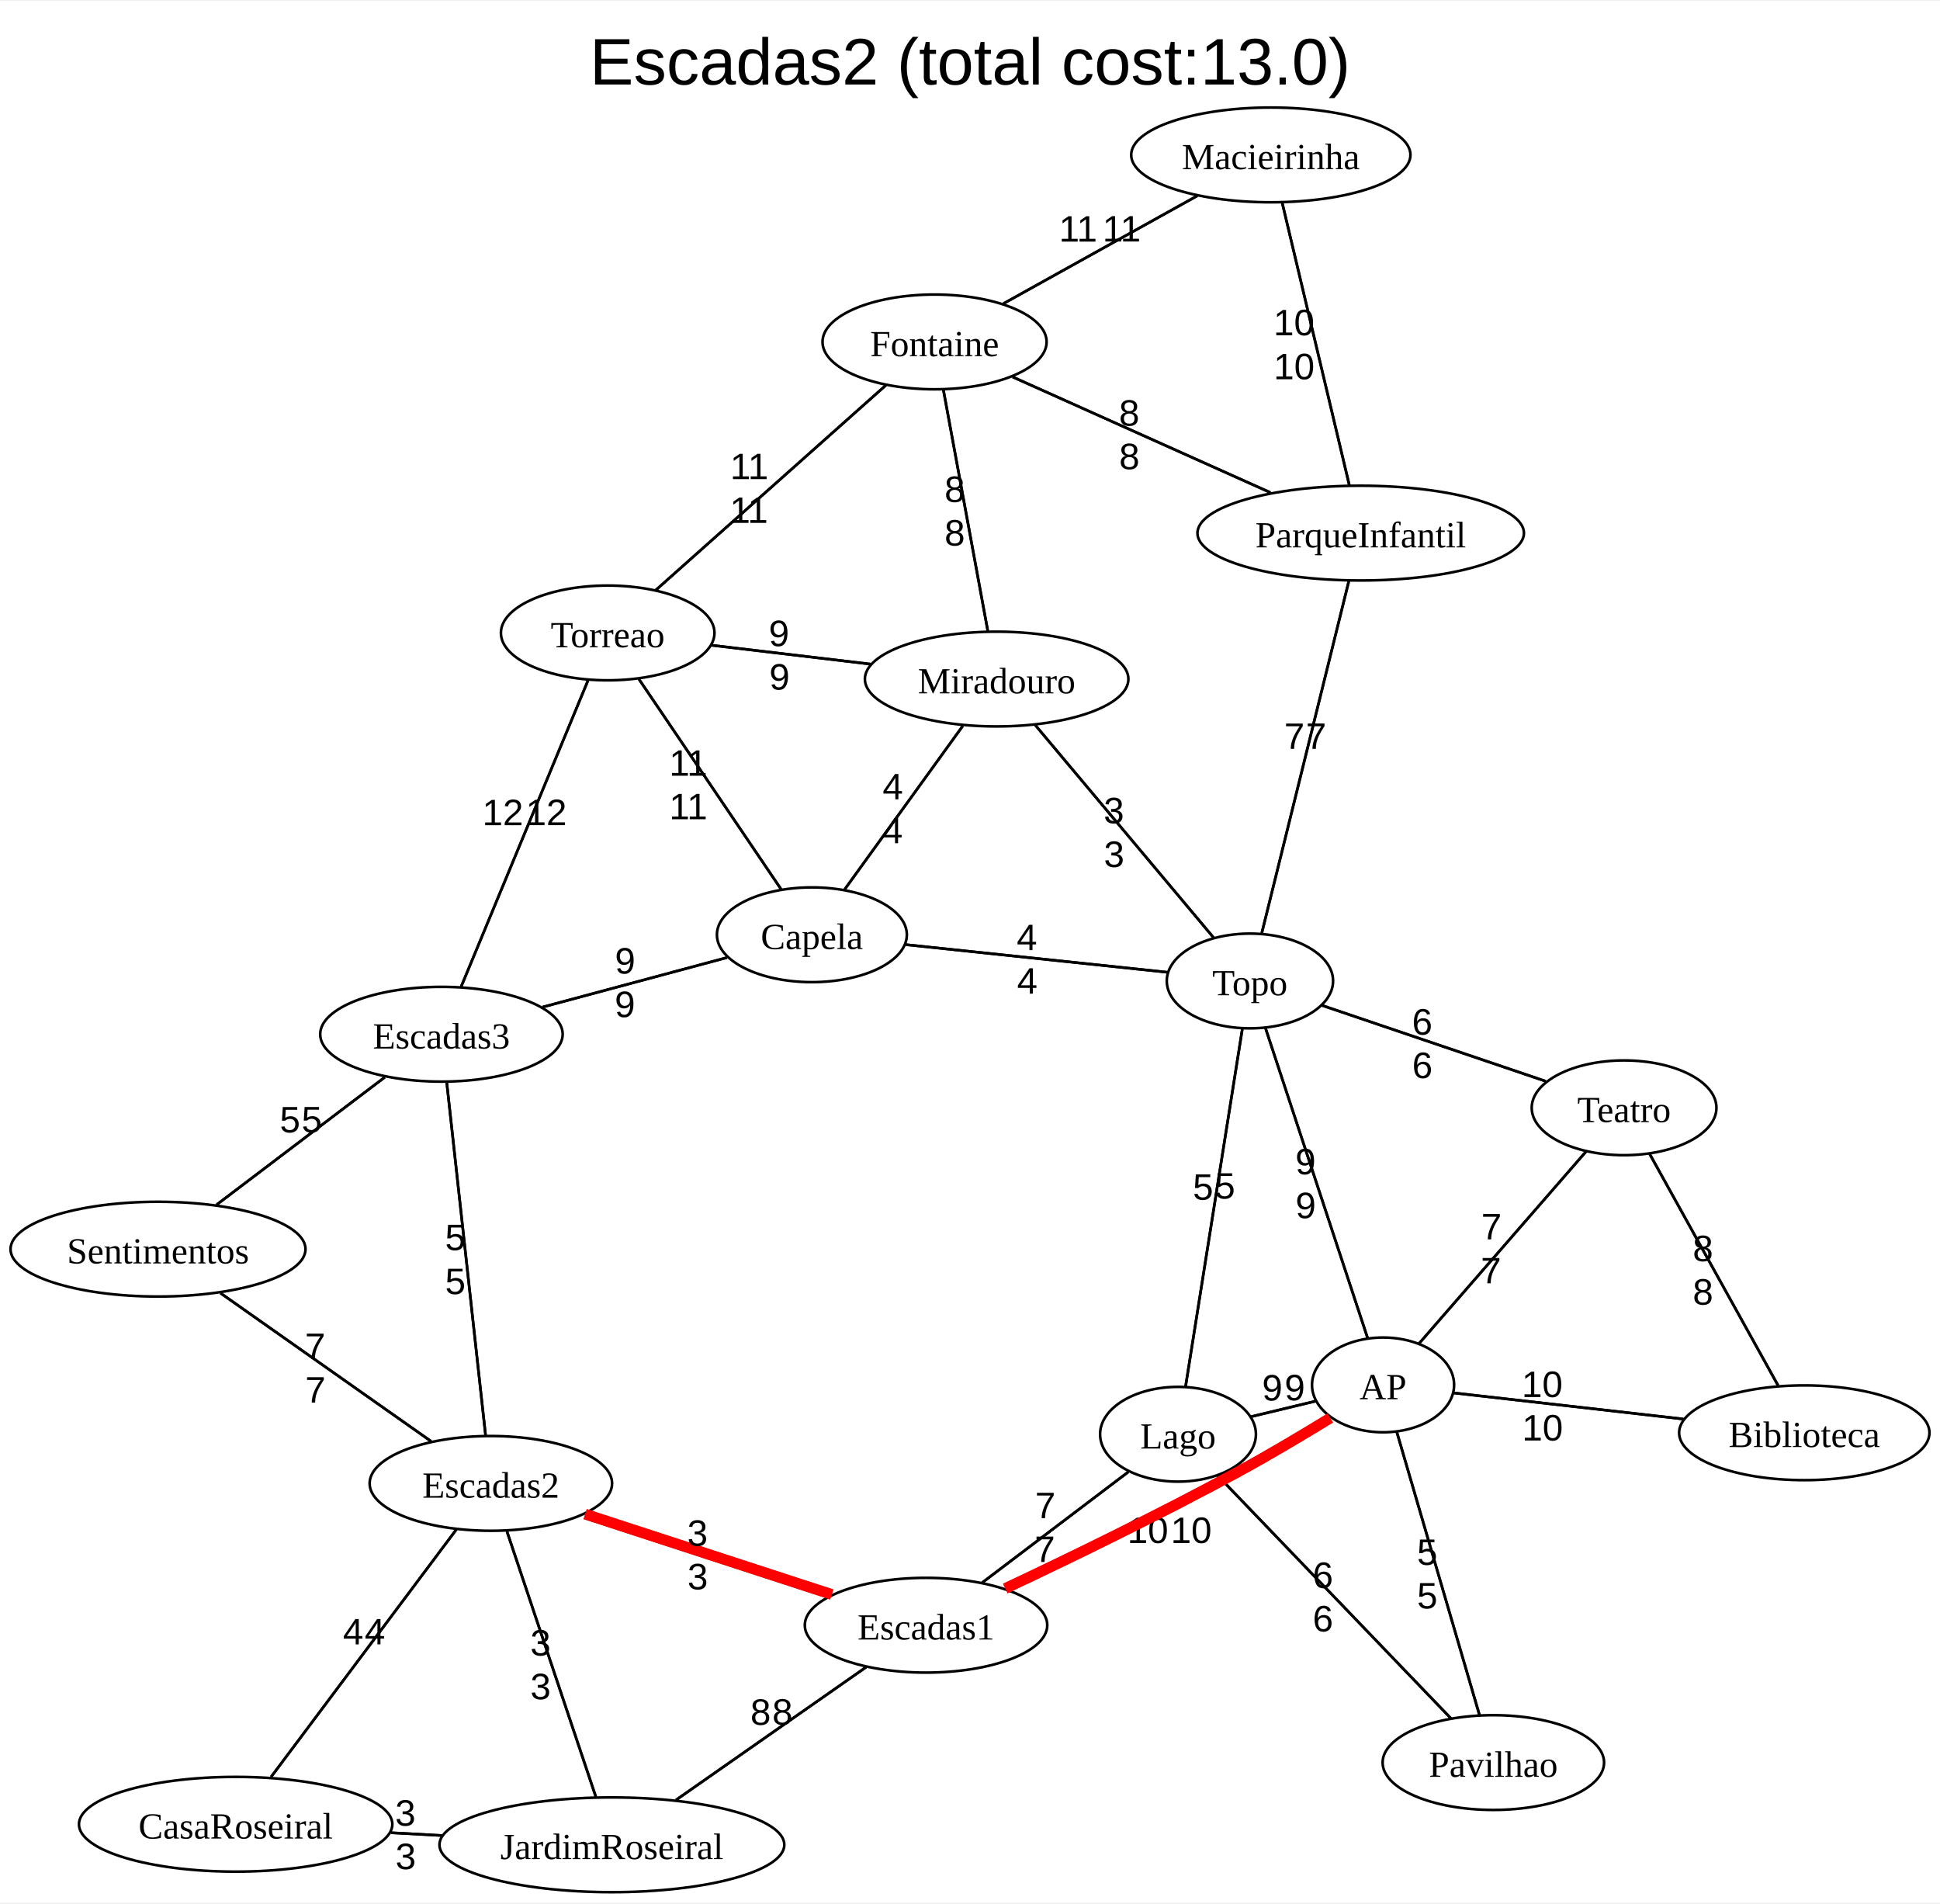
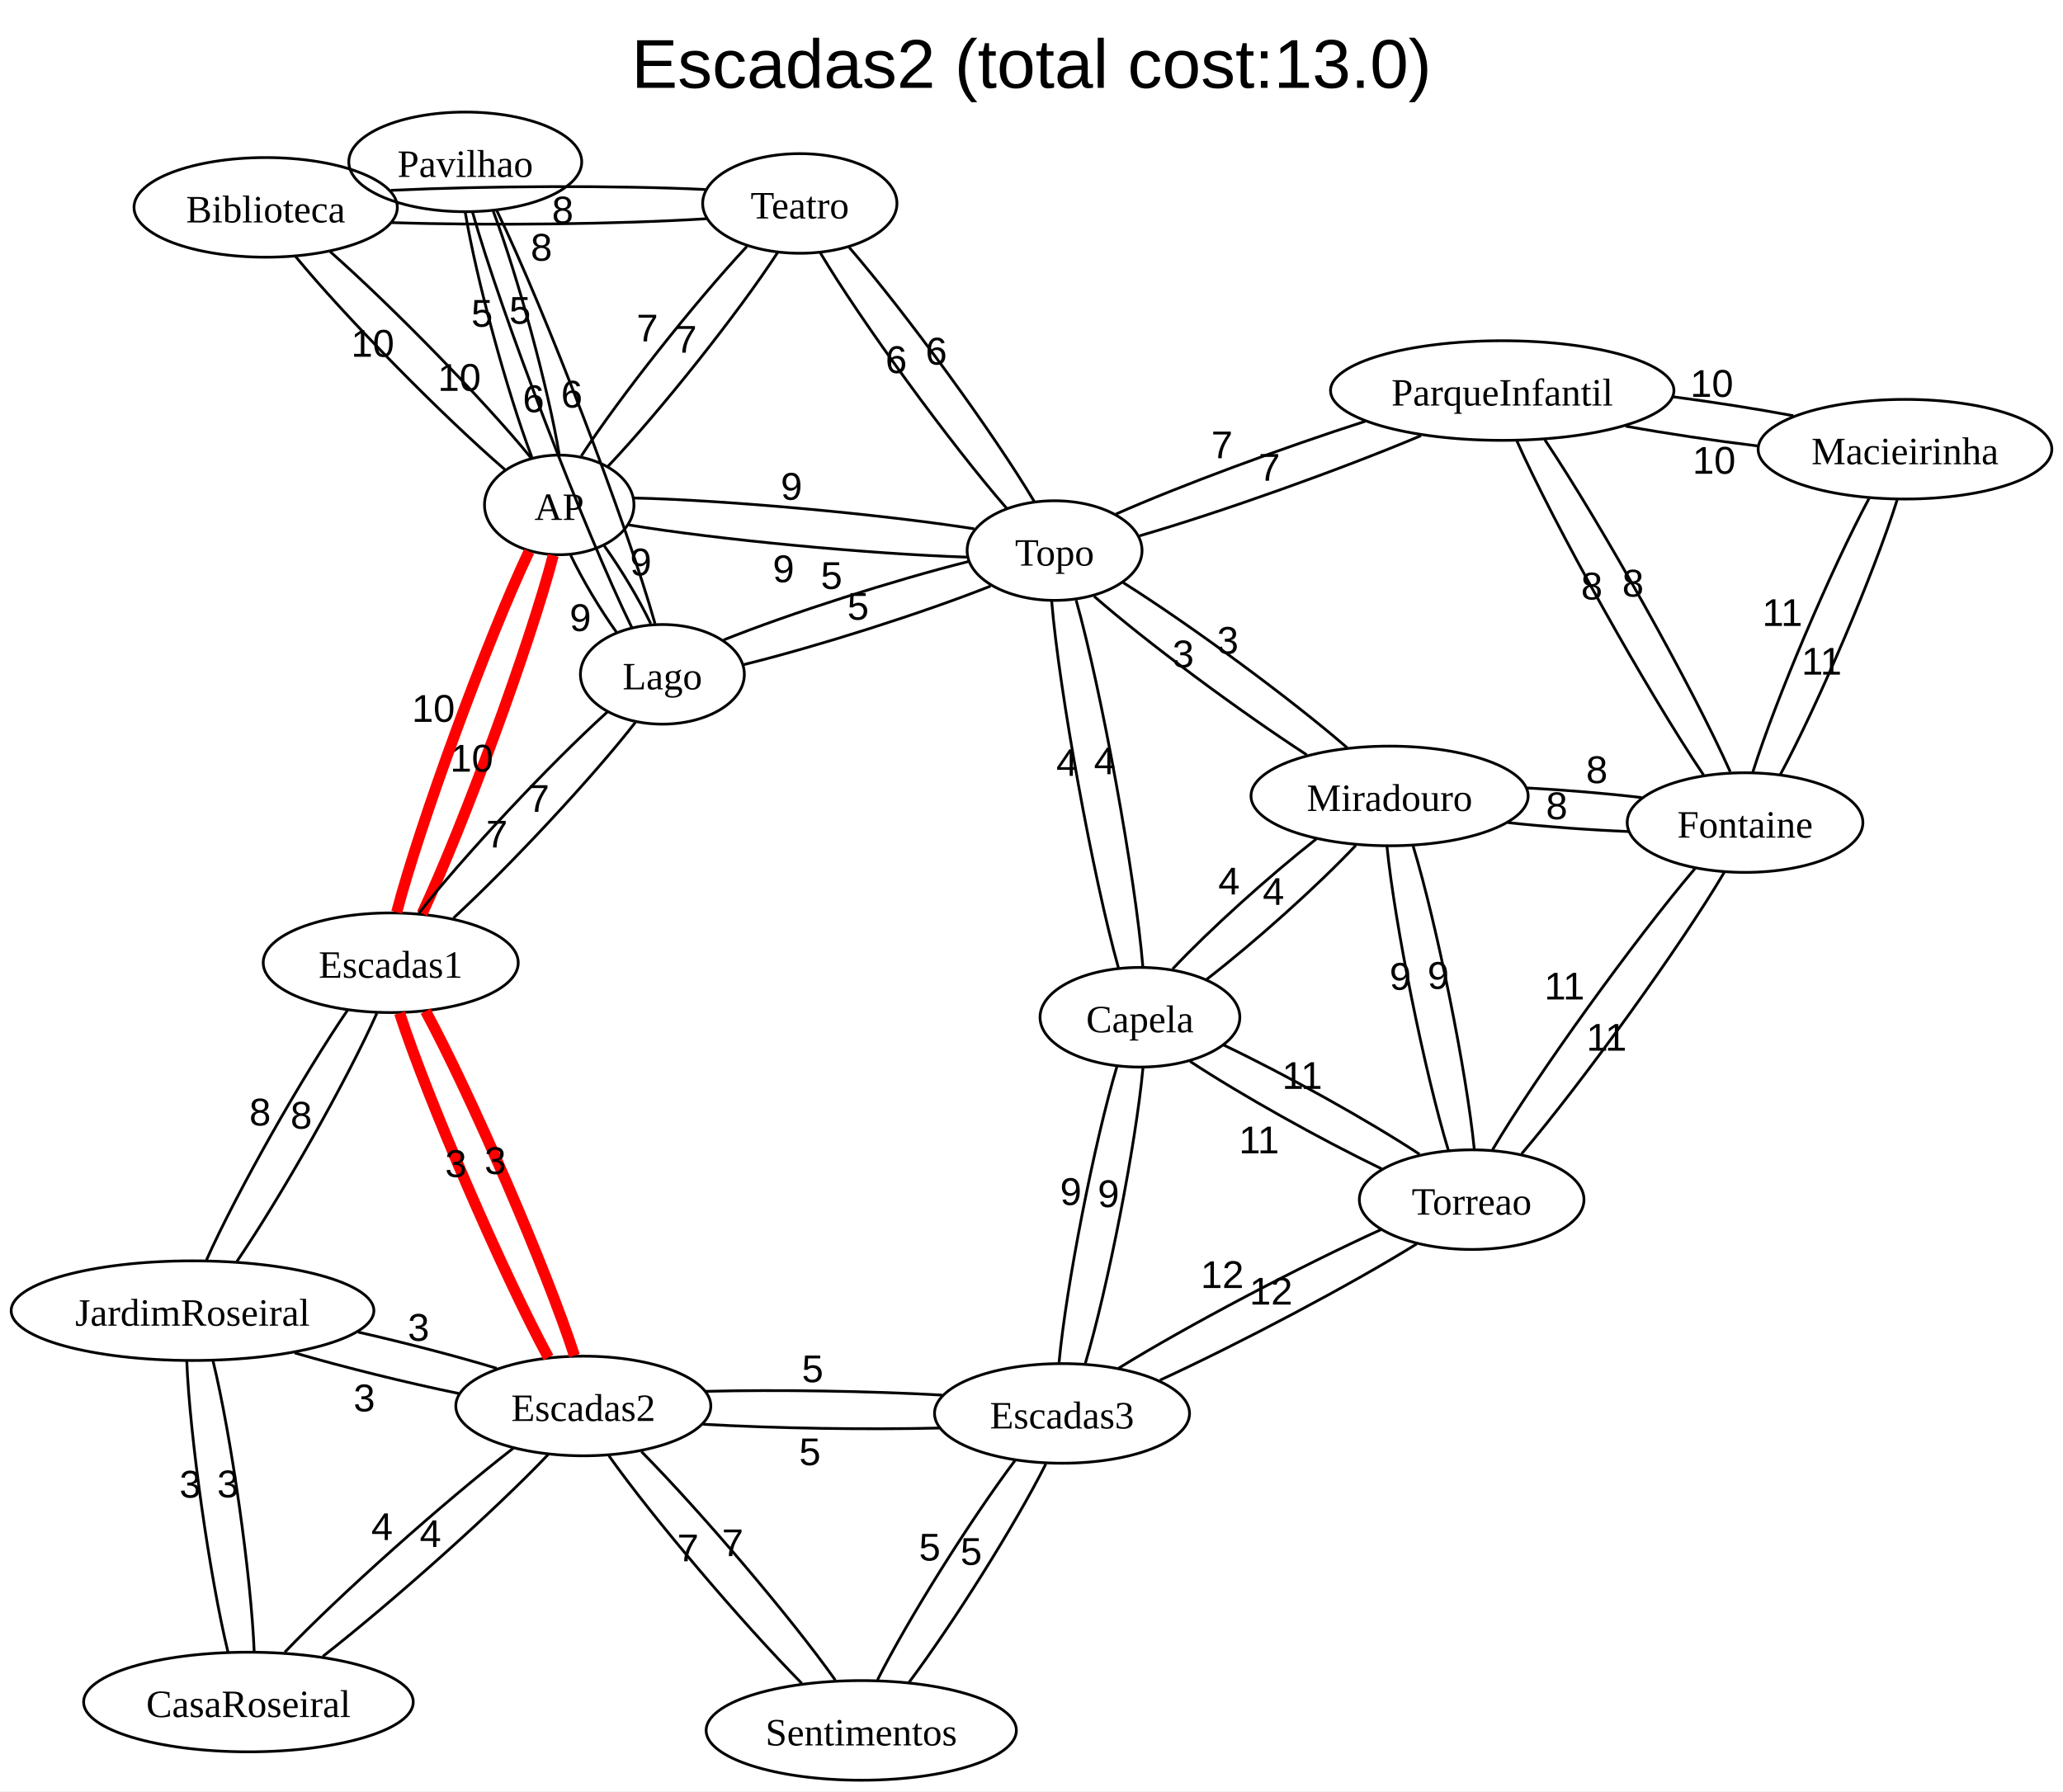
- <svg xmlns="http://www.w3.org/2000/svg" width="737pt" height="723pt" viewBox="0.00 0.00 737.21 722.51">
-   <g id="graph0" class="graph" transform="scale(1 1) rotate(0) translate(4 718.51)">
-     <polygon fill="white" stroke="none" points="-4,4 -4,-718.51 733.21,-718.51 733.21,4 -4,4" />
-     <text text-anchor="middle" x="364.61" y="-686.76" font-family="Arial" font-size="25.00">Escadas2 (total cost:13.0)</text>
+ <svg xmlns="http://www.w3.org/2000/svg" width="745pt" height="647pt" viewBox="0.00 0.00 745.30 647.31">
+   <g id="graph0" class="graph" transform="scale(1 1) rotate(0) translate(4 643.31)">
+     <polygon fill="white" stroke="none" points="-4,4 -4,-643.31 741.3,-643.31 741.3,4 -4,4" />
+     <text text-anchor="middle" x="368.65" y="-611.56" font-family="Arial" font-size="25.00">Escadas2 (total cost:13.0)</text>
    <g id="node1" class="node">
-       <ellipse fill="none" stroke="black" cx="513.07" cy="-516.33" rx="62.04" ry="18" />
-       <text text-anchor="middle" x="513.07" y="-510.91" font-family="Times New Roman,serif" font-size="14.00">ParqueInfantil</text>
+       <ellipse fill="none" stroke="black" cx="198.02" cy="-460.85" rx="27" ry="18" />
+       <text text-anchor="middle" x="198.02" y="-455.42" font-family="Times New Roman,serif" font-size="14.00">AP</text>
    </g>
    <g id="node2" class="node">
-       <ellipse fill="none" stroke="black" cx="478.92" cy="-660.01" rx="53.06" ry="18" />
-       <text text-anchor="middle" x="478.92" y="-654.59" font-family="Times New Roman,serif" font-size="14.00">Macieirinha</text>
+       <ellipse fill="none" stroke="black" cx="164.07" cy="-584.81" rx="42.08" ry="18" />
+       <text text-anchor="middle" x="164.07" y="-579.38" font-family="Times New Roman,serif" font-size="14.00">Pavilhao</text>
    </g>
    <g id="edge1" class="edge">
-       <path fill="none" stroke="black" d="M508.75,-534.53C502.18,-562.17 489.76,-614.41 483.21,-641.96" />
-       <text text-anchor="middle" x="487.72" y="-591.48" font-family="Arial" font-size="14.00">10</text>
+       <path fill="none" stroke="black" d="M188.13,-478.09C179.26,-501.36 168.02,-542.61 164.09,-566.45" />
+       <text text-anchor="middle" x="170.13" y="-525.26" font-family="Arial" font-size="14.00">5</text>
+     </g>
+     <g id="node5" class="node">
+       <ellipse fill="none" stroke="black" cx="235.29" cy="-399.63" rx="29.61" ry="18" />
+       <text text-anchor="middle" x="235.29" y="-394.2" font-family="Times New Roman,serif" font-size="14.00">Lago</text>
+     </g>
+     <g id="edge27" class="edge">
+       <path fill="none" stroke="black" d="M214.31,-446.04C220.4,-437.57 226.77,-426.92 231.08,-417.93" />
+       <text text-anchor="middle" x="227.49" y="-435.38" font-family="Arial" font-size="14.00">9</text>
+     </g>
+     <g id="node6" class="node">
+       <ellipse fill="none" stroke="black" cx="376.99" cy="-444.35" rx="31.6" ry="18" />
+       <text text-anchor="middle" x="376.99" y="-438.92" font-family="Times New Roman,serif" font-size="14.00">Topo</text>
+     </g>
+     <g id="edge19" class="edge">
+       <path fill="none" stroke="black" d="M224.88,-463.35C257.96,-462.63 313.93,-457.54 347.96,-452.21" />
+       <text text-anchor="middle" x="281.94" y="-462.71" font-family="Arial" font-size="14.00">9</text>
+     </g>
+     <g id="node8" class="node">
+       <ellipse fill="none" stroke="black" cx="137.14" cy="-295.41" rx="46.07" ry="18" />
+       <text text-anchor="middle" x="137.14" y="-289.99" font-family="Times New Roman,serif" font-size="14.00">Escadas1</text>
+     </g>
+     <g id="edge44" class="edge">
+       <path fill="none" stroke="red" stroke-width="4" d="M195.86,-442.6C187.51,-410.6 163.41,-344.88 148.51,-313.2" />
+       <text text-anchor="middle" x="166.39" y="-364.48" font-family="Arial" font-size="14.00">10</text>
+     </g>
+     <g id="node17" class="node">
+       <ellipse fill="none" stroke="black" cx="91.96" cy="-568.37" rx="47.57" ry="18" />
+       <text text-anchor="middle" x="91.96" y="-562.94" font-family="Times New Roman,serif" font-size="14.00">Biblioteca</text>
+     </g>
+     <g id="edge26" class="edge">
+       <path fill="none" stroke="black" d="M178.34,-473.66C156.01,-492.89 120.63,-528.86 102.78,-550.6" />
+       <text text-anchor="middle" x="130.63" y="-514.39" font-family="Arial" font-size="14.00">10</text>
+     </g>
+     <g id="node18" class="node">
+       <ellipse fill="none" stroke="black" cx="284.94" cy="-569.79" rx="35.1" ry="18" />
+       <text text-anchor="middle" x="284.94" y="-564.37" font-family="Times New Roman,serif" font-size="14.00">Teatro</text>
+     </g>
+     <g id="edge30" class="edge">
+       <path fill="none" stroke="black" d="M206,-478.53C219.65,-499.57 247.05,-534.16 265.8,-554.23" />
+       <text text-anchor="middle" x="229.86" y="-519.94" font-family="Arial" font-size="14.00">7</text>
+     </g>
+     <g id="edge40" class="edge">
+       <path fill="none" stroke="black" d="M174.16,-567.04C183.02,-543.62 194.15,-502.68 198.02,-479.04" />
+       <text text-anchor="middle" x="183.84" y="-526.32" font-family="Arial" font-size="14.00">5</text>
+     </g>
+     <g id="edge51" class="edge">
+       <path fill="none" stroke="black" d="M175.45,-567.23C192.52,-532.11 222.6,-453.68 232.62,-417.95" />
+       <text text-anchor="middle" x="202.55" y="-496.02" font-family="Arial" font-size="14.00">6</text>
+     </g>
+     <g id="node3" class="node">
+       <ellipse fill="none" stroke="black" cx="684.24" cy="-480.98" rx="53.06" ry="18" />
+       <text text-anchor="middle" x="684.24" y="-475.56" font-family="Times New Roman,serif" font-size="14.00">Macieirinha</text>
    </g>
    <g id="node4" class="node">
-       <ellipse fill="none" stroke="black" cx="351.14" cy="-588.96" rx="42.58" ry="18" />
-       <text text-anchor="middle" x="351.14" y="-583.54" font-family="Times New Roman,serif" font-size="14.00">Fontaine</text>
-     </g>
-     <g id="edge19" class="edge">
-       <path fill="none" stroke="black" d="M478.73,-531.74C449.67,-544.77 408.46,-563.25 380.81,-575.65" />
-       <text text-anchor="middle" x="425.11" y="-557.13" font-family="Arial" font-size="14.00">8</text>
+       <ellipse fill="none" stroke="black" cx="626.45" cy="-346.06" rx="42.58" ry="18" />
+       <text text-anchor="middle" x="626.45" y="-340.63" font-family="Times New Roman,serif" font-size="14.00">Fontaine</text>
+     </g>
+     <g id="edge2" class="edge">
+       <path fill="none" stroke="black" d="M681.39,-462.62C673.19,-436.49 652.96,-389.01 639.22,-363.43" />
+       <text text-anchor="middle" x="654.13" y="-399.52" font-family="Arial" font-size="14.00">11</text>
+     </g>
+     <g id="node12" class="node">
+       <ellipse fill="none" stroke="black" cx="538.72" cy="-502.18" rx="62.04" ry="18" />
+       <text text-anchor="middle" x="538.72" y="-496.76" font-family="Times New Roman,serif" font-size="14.00">ParqueInfantil</text>
+     </g>
+     <g id="edge64" class="edge">
+       <path fill="none" stroke="black" d="M631.18,-482.14C615.46,-484.04 598.42,-486.59 583.3,-489.31" />
+       <text text-anchor="middle" x="615.27" y="-472.12" font-family="Arial" font-size="14.00">10</text>
+     </g>
+     <g id="edge61" class="edge">
+       <path fill="none" stroke="black" d="M629.3,-364.42C637.45,-390.41 657.5,-437.51 671.24,-463.18" />
+       <text text-anchor="middle" x="639.93" y="-417.12" font-family="Arial" font-size="14.00">11</text>
    </g>
    <g id="node11" class="node">
-       <ellipse fill="none" stroke="black" cx="470.98" cy="-346.18" rx="31.6" ry="18" />
-       <text text-anchor="middle" x="470.98" y="-340.75" font-family="Times New Roman,serif" font-size="14.00">Topo</text>
+       <ellipse fill="none" stroke="black" cx="527.68" cy="-209.8" rx="40.58" ry="18" />
+       <text text-anchor="middle" x="527.68" y="-204.38" font-family="Times New Roman,serif" font-size="14.00">Torreao</text>
+     </g>
+     <g id="edge37" class="edge">
+       <path fill="none" stroke="black" d="M618.93,-328.07C603.21,-301.46 567.68,-252.2 545.76,-226.4" />
+       <text text-anchor="middle" x="576.42" y="-263.63" font-family="Arial" font-size="14.00">11</text>
+     </g>
+     <g id="edge13" class="edge">
+       <path fill="none" stroke="black" d="M611.47,-363.24C591.38,-393.03 557.37,-453.8 543.93,-484.16" />
+       <text text-anchor="middle" x="571.08" y="-426.69" font-family="Arial" font-size="14.00">8</text>
+     </g>
+     <g id="node14" class="node">
+       <ellipse fill="none" stroke="black" cx="498.02" cy="-355.68" rx="50.07" ry="18" />
+       <text text-anchor="middle" x="498.02" y="-350.26" font-family="Times New Roman,serif" font-size="14.00">Miradouro</text>
+     </g>
+     <g id="edge58" class="edge">
+       <path fill="none" stroke="black" d="M584.28,-342.83C570.33,-343.39 554.79,-344.53 540.8,-346.04" />
+       <text text-anchor="middle" x="558.43" y="-347.28" font-family="Arial" font-size="14.00">8</text>
+     </g>
+     <g id="edge18" class="edge">
+       <path fill="none" stroke="black" d="M218.77,-414.75C212.71,-423.22 206.4,-433.8 202.14,-442.71" />
+       <text text-anchor="middle" x="205.66" y="-415.27" font-family="Arial" font-size="14.00">9</text>
+     </g>
+     <g id="edge52" class="edge">
+       <path fill="none" stroke="black" d="M224.24,-416.54C207.21,-451.36 176.76,-530.7 166.71,-566.6" />
+       <text text-anchor="middle" x="188.73" y="-494.36" font-family="Arial" font-size="14.00">6</text>
+     </g>
+     <g id="edge3" class="edge">
+       <path fill="none" stroke="black" d="M257.44,-412.06C281.21,-421.59 319.1,-433.69 345.85,-440.39" />
+       <text text-anchor="middle" x="296.4" y="-430.49" font-family="Arial" font-size="14.00">5</text>
+     </g>
+     <g id="edge17" class="edge">
+       <path fill="none" stroke="black" d="M225.54,-382.29C210.21,-362.55 180.61,-330.8 159.82,-311.56" />
+       <text text-anchor="middle" x="190.6" y="-349.94" font-family="Arial" font-size="14.00">7</text>
+     </g>
+     <g id="edge59" class="edge">
+       <path fill="none" stroke="black" d="M345.33,-441.98C310.49,-443.09 255.18,-448.31 223.17,-453.61" />
+       <text text-anchor="middle" x="279.06" y="-432.92" font-family="Arial" font-size="14.00">9</text>
+     </g>
+     <g id="edge20" class="edge">
+       <path fill="none" stroke="black" d="M353.89,-431.53C329.56,-421.86 291.22,-409.68 264.74,-403.16" />
+       <text text-anchor="middle" x="306" y="-419.37" font-family="Arial" font-size="14.00">5</text>
+     </g>
+     <g id="node7" class="node">
+       <ellipse fill="none" stroke="black" cx="407.83" cy="-275.71" rx="36.09" ry="18" />
+       <text text-anchor="middle" x="407.83" y="-270.28" font-family="Times New Roman,serif" font-size="14.00">Capela</text>
+     </g>
+     <g id="edge60" class="edge">
+       <path fill="none" stroke="black" d="M384.77,-426.45C393.85,-394.17 406.18,-326.55 408.88,-293.99" />
+       <text text-anchor="middle" x="395.09" y="-363.53" font-family="Arial" font-size="14.00">4</text>
+     </g>
+     <g id="edge63" class="edge">
+       <path fill="none" stroke="black" d="M399.18,-457.55C422.28,-467.78 459.19,-481.41 489.25,-491.08" />
+       <text text-anchor="middle" x="437.48" y="-477.72" font-family="Arial" font-size="14.00">7</text>
+     </g>
+     <g id="edge46" class="edge">
+       <path fill="none" stroke="black" d="M401.77,-432.78C426.08,-417.47 462.26,-390.83 482.69,-373.11" />
+       <text text-anchor="middle" x="439.56" y="-407.05" font-family="Arial" font-size="14.00">3</text>
+     </g>
+     <g id="edge33" class="edge">
+       <path fill="none" stroke="black" d="M359.63,-459.67C339.33,-483.04 307.07,-527.2 292.34,-551.97" />
+       <text text-anchor="middle" x="319.77" y="-508.5" font-family="Arial" font-size="14.00">6</text>
+     </g>
+     <g id="edge4" class="edge">
+       <path fill="none" stroke="black" d="M400.05,-293.6C390.97,-325.88 378.64,-393.5 375.94,-426.06" />
+       <text text-anchor="middle" x="381.48" y="-362.93" font-family="Arial" font-size="14.00">4</text>
+     </g>
+     <g id="node10" class="node">
+       <ellipse fill="none" stroke="black" cx="379.68" cy="-132.55" rx="46.07" ry="18" />
+       <text text-anchor="middle" x="379.68" y="-127.12" font-family="Times New Roman,serif" font-size="14.00">Escadas3</text>
+     </g>
+     <g id="edge47" class="edge">
+       <path fill="none" stroke="black" d="M408.91,-257.26C406.34,-229.7 396.24,-178.09 388.11,-150.7" />
+       <text text-anchor="middle" x="396.47" y="-207.11" font-family="Arial" font-size="14.00">9</text>
+     </g>
+     <g id="edge23" class="edge">
+       <path fill="none" stroke="black" d="M438.11,-265.65C460.37,-255.05 489.87,-238.65 508.84,-226.22" />
+       <text text-anchor="middle" x="466.46" y="-249.82" font-family="Arial" font-size="14.00">11</text>
+     </g>
+     <g id="edge36" class="edge">
+       <path fill="none" stroke="black" d="M419.67,-293.18C432.87,-307.25 454.4,-326.65 471.6,-340.18" />
+       <text text-anchor="middle" x="440.01" y="-320.08" font-family="Arial" font-size="14.00">4</text>
+     </g>
+     <g id="edge39" class="edge">
+       <path fill="none" stroke="red" stroke-width="4" d="M139.3,-313.66C147.74,-346 172.26,-412.78 187.12,-444.05" />
+       <text text-anchor="middle" x="152.55" y="-382.46" font-family="Arial" font-size="14.00">10</text>
+     </g>
+     <g id="edge10" class="edge">
+       <path fill="none" stroke="black" d="M147.26,-313.22C163.4,-333.91 194.71,-367.31 215.39,-386.03" />
+       <text text-anchor="middle" x="175.5" y="-337.06" font-family="Arial" font-size="14.00">7</text>
+     </g>
+     <g id="node9" class="node">
+       <ellipse fill="none" stroke="black" cx="206.72" cy="-135.24" rx="46.07" ry="18" />
+       <text text-anchor="middle" x="206.72" y="-129.82" font-family="Times New Roman,serif" font-size="14.00">Escadas2</text>
+     </g>
+     <g id="edge5" class="edge">
+       <path fill="none" stroke="red" stroke-width="4" d="M149.74,-277.92C166.28,-247.32 193.46,-184.52 203.51,-153.44" />
+       <text text-anchor="middle" x="174.93" y="-219.06" font-family="Arial" font-size="14.00">3</text>
+     </g>
+     <g id="node16" class="node">
+       <ellipse fill="none" stroke="black" cx="65.53" cy="-169.68" rx="65.53" ry="18" />
+       <text text-anchor="middle" x="65.53" y="-164.25" font-family="Times New Roman,serif" font-size="14.00">JardimRoseiral</text>
+     </g>
+     <g id="edge42" class="edge">
+       <path fill="none" stroke="black" d="M132.13,-277.17C121.45,-253.15 97.8,-211.32 81.59,-187.51" />
+       <text text-anchor="middle" x="104.81" y="-235.46" font-family="Arial" font-size="14.00">8</text>
+     </g>
+     <g id="edge53" class="edge">
+       <path fill="none" stroke="red" stroke-width="4" d="M194.12,-152.74C177.58,-183.33 150.4,-246.13 140.35,-277.21" />
+       <text text-anchor="middle" x="160.68" y="-217.99" font-family="Arial" font-size="14.00">3</text>
+     </g>
+     <g id="edge15" class="edge">
+       <path fill="none" stroke="black" d="M250.91,-140.53C277.15,-141.17 310.28,-140.64 336.36,-139.17" />
+       <text text-anchor="middle" x="289.57" y="-143.84" font-family="Arial" font-size="14.00">5</text>
+     </g>
+     <g id="node13" class="node">
+       <ellipse fill="none" stroke="black" cx="85.73" cy="-28.26" rx="59.55" ry="18" />
+       <text text-anchor="middle" x="85.73" y="-22.83" font-family="Times New Roman,serif" font-size="14.00">CasaRoseiral</text>
+     </g>
+     <g id="edge9" class="edge">
+       <path fill="none" stroke="black" d="M194.04,-117.71C174.76,-97.43 137.99,-64.6 112.63,-44.76" />
+       <text text-anchor="middle" x="151.49" y="-84.27" font-family="Arial" font-size="14.00">4</text>
+     </g>
+     <g id="node15" class="node">
+       <ellipse fill="none" stroke="black" cx="307.14" cy="-18" rx="56.05" ry="18" />
+       <text text-anchor="middle" x="307.14" y="-12.57" font-family="Times New Roman,serif" font-size="14.00">Sentimentos</text>
+     </g>
+     <g id="edge43" class="edge">
+       <path fill="none" stroke="black" d="M227.72,-118.75C249.31,-96.92 281.71,-58.83 297.76,-36.19" />
+       <text text-anchor="middle" x="260.69" y="-80.98" font-family="Arial" font-size="14.00">7</text>
+     </g>
+     <g id="edge55" class="edge">
+       <path fill="none" stroke="black" d="M161.72,-139.75C142.6,-143.71 120.58,-149.15 102.44,-154.42" />
+       <text text-anchor="middle" x="127.59" y="-133.3" font-family="Arial" font-size="14.00">3</text>
+     </g>
+     <g id="edge6" class="edge">
+       <path fill="none" stroke="black" d="M378.61,-150.99C381.19,-178.71 391.39,-230.74 399.54,-258.01" />
+       <text text-anchor="middle" x="382.86" y="-207.87" font-family="Arial" font-size="14.00">9</text>
+     </g>
+     <g id="edge22" class="edge">
+       <path fill="none" stroke="black" d="M335.5,-127.27C309.26,-126.63 276.13,-127.15 250.04,-128.63" />
+       <text text-anchor="middle" x="288.59" y="-113.85" font-family="Arial" font-size="14.00">5</text>
+     </g>
+     <g id="edge21" class="edge">
+       <path fill="none" stroke="black" d="M400.15,-148.91C424.65,-164.06 465.88,-185.78 494.84,-198.94" />
+       <text text-anchor="middle" x="437.57" y="-177.87" font-family="Arial" font-size="14.00">12</text>
+     </g>
+     <g id="edge29" class="edge">
+       <path fill="none" stroke="black" d="M373.82,-114.28C362.9,-92.53 340.33,-56.61 324.34,-35.29" />
+       <text text-anchor="middle" x="346.86" y="-77.82" font-family="Arial" font-size="14.00">5</text>
    </g>
    <g id="edge32" class="edge">
-       <path fill="none" stroke="black" d="M508.57,-498.12C500.47,-465.37 483.53,-396.91 475.46,-364.26" />
-       <text text-anchor="middle" x="487.88" y="-434.35" font-family="Arial" font-size="14.00">7</text>
-     </g>
-     <g id="edge27" class="edge">
-       <path fill="none" stroke="black" d="M483.24,-641.82C489.81,-614.18 502.23,-561.93 508.78,-534.38" />
-       <text text-anchor="middle" x="487.77" y="-574.77" font-family="Arial" font-size="14.00">10</text>
-     </g>
-     <g id="edge44" class="edge">
-       <path fill="none" stroke="black" d="M450.88,-644.42C428.98,-632.25 398.79,-615.46 377.37,-603.55" />
-       <text text-anchor="middle" x="405.69" y="-627.08" font-family="Arial" font-size="14.00">11</text>
-     </g>
-     <g id="node3" class="node">
-       <ellipse fill="none" stroke="black" cx="226.93" cy="-478.4" rx="40.58" ry="18" />
-       <text text-anchor="middle" x="226.93" y="-472.97" font-family="Times New Roman,serif" font-size="14.00">Torreao</text>
-     </g>
-     <g id="edge2" class="edge">
-       <path fill="none" stroke="black" d="M245.25,-494.71C268.74,-515.61 309.21,-551.64 332.73,-572.58" />
-       <text text-anchor="middle" x="280.73" y="-536.83" font-family="Arial" font-size="14.00">11</text>
-     </g>
-     <g id="node6" class="node">
-       <ellipse fill="none" stroke="black" cx="163.75" cy="-325.94" rx="46.07" ry="18" />
-       <text text-anchor="middle" x="163.75" y="-320.51" font-family="Times New Roman,serif" font-size="14.00">Escadas3</text>
+       <path fill="none" stroke="black" d="M535.2,-227.79C550.92,-254.4 586.45,-303.67 608.38,-329.46" />
+       <text text-anchor="middle" x="561.21" y="-282.13" font-family="Arial" font-size="14.00">11</text>
+     </g>
+     <g id="edge7" class="edge">
+       <path fill="none" stroke="black" d="M495.2,-220.91C472.95,-231.66 444.29,-247.68 425.95,-259.76" />
+       <text text-anchor="middle" x="450.86" y="-226.54" font-family="Arial" font-size="14.00">11</text>
+     </g>
+     <g id="edge31" class="edge">
+       <path fill="none" stroke="black" d="M507.83,-193.82C484.12,-179.09 444.1,-157.93 415.07,-144.57" />
+       <text text-anchor="middle" x="455.19" y="-171.88" font-family="Arial" font-size="14.00">12</text>
+     </g>
+     <g id="edge25" class="edge">
+       <path fill="none" stroke="black" d="M519.26,-227.64C510.75,-255.56 499.88,-309.27 497.08,-337.44" />
+       <text text-anchor="middle" x="501.9" y="-285.64" font-family="Arial" font-size="14.00">9</text>
+     </g>
+     <g id="edge28" class="edge">
+       <path fill="none" stroke="black" d="M600.55,-499.91C615.22,-497.98 630.5,-495.58 643.92,-493.07" />
+       <text text-anchor="middle" x="614.45" y="-499.91" font-family="Arial" font-size="14.00">10</text>
+     </g>
+     <g id="edge8" class="edge">
+       <path fill="none" stroke="black" d="M554.11,-484.39C574.18,-454.5 607.66,-394.66 621.1,-364.4" />
+       <text text-anchor="middle" x="585.97" y="-427.73" font-family="Arial" font-size="14.00">8</text>
+     </g>
+     <g id="edge50" class="edge">
+       <path fill="none" stroke="black" d="M509.38,-485.89C480.6,-473.72 436.93,-458.16 407.69,-449.68" />
+       <text text-anchor="middle" x="454.58" y="-469.6" font-family="Arial" font-size="14.00">7</text>
+     </g>
+     <g id="edge35" class="edge">
+       <path fill="none" stroke="black" d="M98.87,-46.27C118.69,-67.02 156.22,-100.45 181.42,-119.98" />
+       <text text-anchor="middle" x="134" y="-86.79" font-family="Arial" font-size="14.00">4</text>
+     </g>
+     <g id="edge38" class="edge">
+       <path fill="none" stroke="black" d="M78.33,-46.36C71.74,-73.48 64.52,-124.34 63.45,-151.5" />
+       <text text-anchor="middle" x="64.7" y="-102.12" font-family="Arial" font-size="14.00">3</text>
+     </g>
+     <g id="edge11" class="edge">
+       <path fill="none" stroke="black" d="M547.8,-358.56C561.55,-357.84 576.23,-356.61 589.13,-355.09" />
+       <text text-anchor="middle" x="572.91" y="-360.32" font-family="Arial" font-size="14.00">8</text>
+     </g>
+     <g id="edge34" class="edge">
+       <path fill="none" stroke="black" d="M468.09,-370.54C443.61,-386.45 410.13,-411.31 391.27,-427.83" />
+       <text text-anchor="middle" x="423.45" y="-402.16" font-family="Arial" font-size="14.00">3</text>
+     </g>
+     <g id="edge16" class="edge">
+       <path fill="none" stroke="black" d="M485.81,-337.81C471.96,-323.13 449.31,-302.82 431.92,-289.39" />
+       <text text-anchor="middle" x="456.07" y="-316.33" font-family="Arial" font-size="14.00">4</text>
+     </g>
+     <g id="edge56" class="edge">
+       <path fill="none" stroke="black" d="M506.54,-337.55C515.04,-309.53 525.86,-256.01 528.63,-227.97" />
+       <text text-anchor="middle" x="515.61" y="-285.97" font-family="Arial" font-size="14.00">9</text>
+     </g>
+     <g id="edge12" class="edge">
+       <path fill="none" stroke="black" d="M285.65,-35C264.01,-56.95 231.88,-94.76 215.99,-117.21" />
+       <text text-anchor="middle" x="244.54" y="-79.12" font-family="Arial" font-size="14.00">7</text>
+     </g>
+     <g id="edge24" class="edge">
+       <path fill="none" stroke="black" d="M313.01,-36.26C323.99,-58.15 346.76,-94.37 362.77,-115.64" />
+       <text text-anchor="middle" x="331.88" y="-79.38" font-family="Arial" font-size="14.00">5</text>
+     </g>
+     <g id="edge49" class="edge">
+       <path fill="none" stroke="black" d="M70.54,-187.92C81.35,-212.22 105.42,-254.74 121.64,-278.41" />
+       <text text-anchor="middle" x="89.94" y="-236.6" font-family="Arial" font-size="14.00">8</text>
+     </g>
+     <g id="edge62" class="edge">
+       <path fill="none" stroke="black" d="M125.35,-161.94C142.58,-158.01 160.69,-153.3 175.44,-148.84" />
+       <text text-anchor="middle" x="147.2" y="-158.79" font-family="Arial" font-size="14.00">3</text>
+     </g>
+     <g id="edge14" class="edge">
+       <path fill="none" stroke="black" d="M72.93,-151.57C79.52,-124.45 86.74,-73.59 87.81,-46.43" />
+       <text text-anchor="middle" x="78.32" y="-102.22" font-family="Arial" font-size="14.00">3</text>
+     </g>
+     <g id="edge54" class="edge">
+       <path fill="none" stroke="black" d="M115.23,-552.41C137.86,-532.39 171,-498.48 187.76,-477.94" />
+       <text text-anchor="middle" x="161.94" y="-502.07" font-family="Arial" font-size="14.00">10</text>
+     </g>
+     <g id="edge48" class="edge">
+       <path fill="none" stroke="black" d="M137.16,-574.52C171.91,-576.17 219.17,-576.35 250.8,-574.83" />
+       <text text-anchor="middle" x="199.27" y="-562.56" font-family="Arial" font-size="14.00">8</text>
    </g>
    <g id="edge57" class="edge">
-       <path fill="none" stroke="black" d="M219.43,-460.31C207.27,-430.97 183.39,-373.33 171.24,-344" />
-       <text text-anchor="middle" x="187.08" y="-405.35" font-family="Arial" font-size="14.00">12</text>
-     </g>
-     <g id="node10" class="node">
-       <ellipse fill="none" stroke="black" cx="304.52" cy="-363.73" rx="36.09" ry="18" />
-       <text text-anchor="middle" x="304.52" y="-358.31" font-family="Times New Roman,serif" font-size="14.00">Capela</text>
-     </g>
-     <g id="edge61" class="edge">
-       <path fill="none" stroke="black" d="M238.71,-460.98C253.38,-439.3 278.28,-402.51 292.88,-380.93" />
-       <text text-anchor="middle" x="257.57" y="-407.62" font-family="Arial" font-size="14.00">11</text>
-     </g>
-     <g id="node17" class="node">
-       <ellipse fill="none" stroke="black" cx="374.73" cy="-460.88" rx="50.07" ry="18" />
-       <text text-anchor="middle" x="374.73" y="-455.45" font-family="Times New Roman,serif" font-size="14.00">Miradouro</text>
-     </g>
-     <g id="edge13" class="edge">
-       <path fill="none" stroke="black" d="M266.54,-473.7C285.09,-471.5 307.35,-468.86 326.85,-466.55" />
-       <text text-anchor="middle" x="292.21" y="-456.87" font-family="Arial" font-size="14.00">9</text>
-     </g>
-     <g id="edge42" class="edge">
-       <path fill="none" stroke="black" d="M380.84,-575.64C408.5,-563.23 449.74,-544.74 478.79,-531.71" />
-       <text text-anchor="middle" x="425.17" y="-540.61" font-family="Arial" font-size="14.00">8</text>
-     </g>
-     <g id="edge51" class="edge">
-       <path fill="none" stroke="black" d="M377.3,-603.51C398.77,-615.45 429.09,-632.31 451.02,-644.5" />
-       <text text-anchor="middle" x="422.24" y="-627.11" font-family="Arial" font-size="14.00">11</text>
-     </g>
-     <g id="edge58" class="edge">
-       <path fill="none" stroke="black" d="M332.54,-572.41C308.99,-551.44 268.66,-515.55 245.24,-494.7" />
-       <text text-anchor="middle" x="280.59" y="-520.21" font-family="Arial" font-size="14.00">11</text>
-     </g>
-     <g id="edge35" class="edge">
-       <path fill="none" stroke="black" d="M354.52,-570.61C359,-546.26 366.87,-503.53 371.36,-479.19" />
-       <text text-anchor="middle" x="358.81" y="-511.59" font-family="Arial" font-size="14.00">8</text>
-     </g>
-     <g id="node5" class="node">
-       <ellipse fill="none" stroke="black" cx="182.53" cy="-155.3" rx="46.07" ry="18" />
-       <text text-anchor="middle" x="182.53" y="-149.88" font-family="Times New Roman,serif" font-size="14.00">Escadas2</text>
-     </g>
-     <g id="edge3" class="edge">
-       <path fill="none" stroke="black" d="M180.52,-173.56C176.92,-206.32 169.39,-274.7 165.77,-307.55" />
-       <text text-anchor="middle" x="169.03" y="-227.22" font-family="Arial" font-size="14.00">5</text>
-     </g>
-     <g id="node9" class="node">
-       <ellipse fill="none" stroke="black" cx="85.55" cy="-25.8" rx="59.55" ry="18" />
-       <text text-anchor="middle" x="85.55" y="-20.38" font-family="Times New Roman,serif" font-size="14.00">CasaRoseiral</text>
-     </g>
-     <g id="edge6" class="edge">
-       <path fill="none" stroke="black" d="M169.45,-137.84C151.05,-113.26 117.67,-68.7 99.04,-43.82" />
-       <text text-anchor="middle" x="130.21" y="-94.14" font-family="Arial" font-size="14.00">4</text>
-     </g>
-     <g id="node12" class="node">
-       <ellipse fill="none" stroke="black" cx="347.9" cy="-101.42" rx="46.07" ry="18" />
-       <text text-anchor="middle" x="347.9" y="-95.99" font-family="Times New Roman,serif" font-size="14.00">Escadas1</text>
-     </g>
-     <g id="edge29" class="edge">
-       <path fill="none" stroke="red" stroke-width="4" d="M218.42,-143.61C246.15,-134.57 284.37,-122.12 312.09,-113.09" />
-       <text text-anchor="middle" x="261.13" y="-115.05" font-family="Arial" font-size="14.00">3</text>
-     </g>
-     <g id="node13" class="node">
-       <ellipse fill="none" stroke="black" cx="228.52" cy="-18" rx="65.53" ry="18" />
-       <text text-anchor="middle" x="228.52" y="-12.57" font-family="Times New Roman,serif" font-size="14.00">JardimRoseiral</text>
-     </g>
-     <g id="edge21" class="edge">
-       <path fill="none" stroke="black" d="M188.64,-137.07C197.44,-110.81 213.58,-62.61 222.39,-36.31" />
-       <text text-anchor="middle" x="201.39" y="-89.9" font-family="Arial" font-size="14.00">3</text>
-     </g>
-     <g id="node18" class="node">
-       <ellipse fill="none" stroke="black" cx="56.05" cy="-244.29" rx="56.05" ry="18" />
-       <text text-anchor="middle" x="56.05" y="-238.87" font-family="Times New Roman,serif" font-size="14.00">Sentimentos</text>
-     </g>
-     <g id="edge16" class="edge">
-       <path fill="none" stroke="black" d="M159.92,-171.21C137.33,-187.11 102.73,-211.45 79.76,-227.62" />
-       <text text-anchor="middle" x="115.86" y="-186.01" font-family="Arial" font-size="14.00">7</text>
-     </g>
-     <g id="edge4" class="edge">
-       <path fill="none" stroke="black" d="M171.25,-344.03C183.4,-373.37 207.29,-431 219.44,-460.33" />
-       <text text-anchor="middle" x="203.6" y="-405.38" font-family="Arial" font-size="14.00">12</text>
-     </g>
-     <g id="edge23" class="edge">
-       <path fill="none" stroke="black" d="M165.76,-307.68C169.37,-274.92 176.89,-206.54 180.51,-173.69" />
-       <text text-anchor="middle" x="169.01" y="-243.92" font-family="Arial" font-size="14.00">5</text>
-     </g>
-     <g id="edge54" class="edge">
-       <path fill="none" stroke="black" d="M202.22,-336.26C224.2,-342.17 251.44,-349.48 272.29,-355.08" />
-       <text text-anchor="middle" x="233.55" y="-348.99" font-family="Arial" font-size="14.00">9</text>
-     </g>
-     <g id="edge39" class="edge">
-       <path fill="none" stroke="black" d="M142.22,-309.61C123.68,-295.56 97.03,-275.36 78.29,-261.15" />
-       <text text-anchor="middle" x="106.2" y="-288.64" font-family="Arial" font-size="14.00">5</text>
-     </g>
-     <g id="node7" class="node">
-       <ellipse fill="none" stroke="black" cx="563.48" cy="-49.24" rx="42.08" ry="18" />
-       <text text-anchor="middle" x="563.48" y="-43.82" font-family="Times New Roman,serif" font-size="14.00">Pavilhao</text>
-     </g>
-     <g id="node8" class="node">
-       <ellipse fill="none" stroke="black" cx="443.65" cy="-173.97" rx="29.61" ry="18" />
-       <text text-anchor="middle" x="443.65" y="-168.54" font-family="Times New Roman,serif" font-size="14.00">Lago</text>
-     </g>
-     <g id="edge5" class="edge">
-       <path fill="none" stroke="black" d="M547.32,-66.06C524.06,-90.27 481.47,-134.6 458.8,-158.2" />
-       <text text-anchor="middle" x="498.72" y="-99.06" font-family="Arial" font-size="14.00">6</text>
-     </g>
-     <g id="node16" class="node">
-       <ellipse fill="none" stroke="black" cx="521.57" cy="-192.72" rx="27" ry="18" />
-       <text text-anchor="middle" x="521.57" y="-187.29" font-family="Times New Roman,serif" font-size="14.00">AP</text>
-     </g>
-     <g id="edge36" class="edge">
-       <path fill="none" stroke="black" d="M558.17,-67.41C550.11,-95.01 534.87,-147.18 526.83,-174.69" />
-       <text text-anchor="middle" x="538.37" y="-107.79" font-family="Arial" font-size="14.00">5</text>
-     </g>
-     <g id="edge37" class="edge">
-       <path fill="none" stroke="black" d="M458.82,-158.17C481.49,-134.57 524.02,-90.31 547.28,-66.1" />
-       <text text-anchor="middle" x="498.71" y="-115.56" font-family="Arial" font-size="14.00">6</text>
-     </g>
-     <g id="edge9" class="edge">
-       <path fill="none" stroke="black" d="M446.52,-192.07C451.76,-225.06 462.8,-294.61 468.07,-327.8" />
-       <text text-anchor="middle" x="453.16" y="-263.06" font-family="Arial" font-size="14.00">5</text>
-     </g>
-     <g id="edge15" class="edge">
-       <path fill="none" stroke="black" d="M424.73,-159.64C408.82,-147.58 386.07,-130.34 369.45,-117.75" />
-       <text text-anchor="middle" x="393.23" y="-142.09" font-family="Arial" font-size="14.00">7</text>
-     </g>
-     <g id="edge40" class="edge">
-       <path fill="none" stroke="black" d="M471.34,-180.63C479.3,-182.55 487.95,-184.63 495.79,-186.52" />
-       <text text-anchor="middle" x="479.48" y="-186.79" font-family="Arial" font-size="14.00">9</text>
-     </g>
-     <g id="edge7" class="edge">
-       <path fill="none" stroke="black" d="M99.03,-43.81C117.67,-68.69 151.07,-113.29 169.47,-137.86" />
-       <text text-anchor="middle" x="138.46" y="-94.15" font-family="Arial" font-size="14.00">4</text>
-     </g>
-     <g id="edge25" class="edge">
-       <path fill="none" stroke="black" d="M144.53,-22.58C150.99,-22.23 157.59,-21.87 164.11,-21.51" />
-       <text text-anchor="middle" x="150.17" y="-8.75" font-family="Arial" font-size="14.00">3</text>
-     </g>
-     <g id="edge8" class="edge">
-       <path fill="none" stroke="black" d="M292.74,-381.15C278.15,-402.7 253.46,-439.19 238.82,-460.82" />
-       <text text-anchor="middle" x="257.55" y="-424.15" font-family="Arial" font-size="14.00">11</text>
-     </g>
-     <g id="edge64" class="edge">
-       <path fill="none" stroke="black" d="M272.23,-355.06C251.36,-349.46 224.11,-342.14 202.15,-336.25" />
-       <text text-anchor="middle" x="233.48" y="-332.46" font-family="Arial" font-size="14.00">9</text>
-     </g>
-     <g id="edge49" class="edge">
-       <path fill="none" stroke="black" d="M340.23,-359.97C369.75,-356.85 411.26,-352.48 439.54,-349.49" />
-       <text text-anchor="middle" x="386.23" y="-357.88" font-family="Arial" font-size="14.00">4</text>
-     </g>
-     <g id="edge28" class="edge">
-       <path fill="none" stroke="black" d="M317.07,-381.1C329.69,-398.56 349.06,-425.36 361.81,-443" />
-       <text text-anchor="middle" x="335.27" y="-415.18" font-family="Arial" font-size="14.00">4</text>
+       <path fill="none" stroke="black" d="M276.96,-552.11C262.9,-530.44 234.26,-494.41 215.5,-474.65" />
+       <text text-anchor="middle" x="243.87" y="-515.86" font-family="Arial" font-size="14.00">7</text>
+     </g>
+     <g id="edge41" class="edge">
+       <path fill="none" stroke="black" d="M302.74,-553.96C323.1,-530.41 355.1,-486.57 369.68,-462.02" />
+       <text text-anchor="middle" x="334.25" y="-511.57" font-family="Arial" font-size="14.00">6</text>
    </g>
    <g id="edge45" class="edge">
-       <path fill="none" stroke="black" d="M475.49,-364.39C483.57,-397.05 500.43,-465.24 508.54,-498" />
-       <text text-anchor="middle" x="496.13" y="-434.36" font-family="Arial" font-size="14.00">7</text>
-     </g>
-     <g id="edge26" class="edge">
-       <path fill="none" stroke="black" d="M468.11,-328.07C462.87,-295.09 451.83,-225.54 446.56,-192.35" />
-       <text text-anchor="middle" x="461.47" y="-263.49" font-family="Arial" font-size="14.00">5</text>
-     </g>
-     <g id="edge43" class="edge">
-       <path fill="none" stroke="black" d="M439.67,-349.48C411.42,-352.46 369.88,-356.84 340.32,-359.96" />
-       <text text-anchor="middle" x="386.36" y="-341.37" font-family="Arial" font-size="14.00">4</text>
-     </g>
-     <g id="node14" class="node">
-       <ellipse fill="none" stroke="black" cx="613.16" cy="-297.99" rx="35.1" ry="18" />
-       <text text-anchor="middle" x="613.16" y="-292.56" font-family="Times New Roman,serif" font-size="14.00">Teatro</text>
-     </g>
-     <g id="edge48" class="edge">
-       <path fill="none" stroke="black" d="M498.4,-336.89C522.77,-328.63 558.31,-316.58 583.38,-308.08" />
-       <text text-anchor="middle" x="536.5" y="-309.27" font-family="Arial" font-size="14.00">6</text>
-     </g>
-     <g id="edge53" class="edge">
-       <path fill="none" stroke="black" d="M476.89,-328.27C486.63,-298.7 505.98,-240 515.7,-210.51" />
-       <text text-anchor="middle" x="492.18" y="-256.06" font-family="Arial" font-size="14.00">9</text>
-     </g>
-     <g id="edge56" class="edge">
-       <path fill="none" stroke="black" d="M457.19,-362.61C439.21,-384.04 407.87,-421.38 389.44,-443.34" />
-       <text text-anchor="middle" x="419.36" y="-389.48" font-family="Arial" font-size="14.00">3</text>
-     </g>
-     <g id="edge41" class="edge">
-       <path fill="none" stroke="red" stroke-width="4" d="M312.02,-113.11C284.28,-122.15 246.07,-134.6 218.35,-143.63" />
-       <text text-anchor="middle" x="261.05" y="-131.57" font-family="Arial" font-size="14.00">3</text>
-     </g>
-     <g id="edge24" class="edge">
-       <path fill="none" stroke="black" d="M369.15,-117.52C385.79,-130.13 408.72,-147.5 424.73,-159.63" />
-       <text text-anchor="middle" x="393.05" y="-125.45" font-family="Arial" font-size="14.00">7</text>
-     </g>
-     <g id="edge10" class="edge">
-       <path fill="none" stroke="black" d="M325.17,-85.53C304.47,-71.07 273.99,-49.77 252.82,-34.97" />
-       <text text-anchor="middle" x="285.04" y="-63.58" font-family="Arial" font-size="14.00">8</text>
-     </g>
-     <g id="edge22" class="edge">
-       <path fill="none" stroke="red" stroke-width="4" d="M378.03,-115.38C402.26,-126.8 437.02,-143.66 466.69,-159.81 478.4,-166.18 491.19,-173.81 501.47,-180.12" />
-       <text text-anchor="middle" x="432.18" y="-132.66" font-family="Arial" font-size="14.00">10</text>
-     </g>
-     <g id="edge17" class="edge">
-       <path fill="none" stroke="black" d="M222.42,-36.23C213.62,-62.49 197.48,-110.69 188.67,-136.99" />
-       <text text-anchor="middle" x="201.42" y="-73.3" font-family="Arial" font-size="14.00">3</text>
-     </g>
-     <g id="edge33" class="edge">
-       <path fill="none" stroke="black" d="M163.73,-21.54C157.38,-21.88 150.95,-22.23 144.66,-22.58" />
-       <text text-anchor="middle" x="150.05" y="-25.26" font-family="Arial" font-size="14.00">3</text>
-     </g>
-     <g id="edge52" class="edge">
-       <path fill="none" stroke="black" d="M252.97,-35.08C274.12,-49.86 304.46,-71.06 325.11,-85.49" />
-       <text text-anchor="middle" x="293.35" y="-63.62" font-family="Arial" font-size="14.00">8</text>
-     </g>
-     <g id="edge55" class="edge">
-       <path fill="none" stroke="black" d="M583.35,-308.09C558.28,-316.59 522.71,-328.65 498.34,-336.9" />
-       <text text-anchor="middle" x="536.45" y="-325.79" font-family="Arial" font-size="14.00">6</text>
-     </g>
-     <g id="node15" class="node">
-       <ellipse fill="none" stroke="black" cx="681.64" cy="-174.53" rx="47.57" ry="18" />
-       <text text-anchor="middle" x="681.64" y="-169.11" font-family="Times New Roman,serif" font-size="14.00">Biblioteca</text>
-     </g>
-     <g id="edge11" class="edge">
-       <path fill="none" stroke="black" d="M622.97,-280.3C635.92,-256.96 658.58,-216.11 671.63,-192.59" />
-       <text text-anchor="middle" x="643.14" y="-223.21" font-family="Arial" font-size="14.00">8</text>
-     </g>
-     <g id="edge50" class="edge">
-       <path fill="none" stroke="black" d="M598.85,-281.54C581.44,-261.53 552.27,-228 535.18,-208.36" />
-       <text text-anchor="middle" x="562.77" y="-248.01" font-family="Arial" font-size="14.00">7</text>
-     </g>
-     <g id="edge60" class="edge">
-       <path fill="none" stroke="black" d="M671.68,-192.48C658.63,-216.02 635.86,-257.06 622.91,-280.41" />
-       <text text-anchor="middle" x="643.13" y="-239.72" font-family="Arial" font-size="14.00">8</text>
-     </g>
-     <g id="edge63" class="edge">
-       <path fill="none" stroke="black" d="M635.77,-179.74C607.5,-182.96 572.23,-186.96 548.42,-189.67" />
-       <text text-anchor="middle" x="582.17" y="-171.6" font-family="Arial" font-size="14.00">10</text>
-     </g>
-     <g id="edge30" class="edge">
-       <path fill="none" stroke="black" d="M526.79,-174.84C534.82,-147.34 550.12,-94.98 558.19,-67.35" />
-       <text text-anchor="middle" x="538.35" y="-124.34" font-family="Arial" font-size="14.00">5</text>
-     </g>
-     <g id="edge38" class="edge">
-       <path fill="none" stroke="black" d="M496.05,-186.58C488.24,-184.7 479.61,-182.62 471.64,-180.71" />
-       <text text-anchor="middle" x="488.03" y="-186.86" font-family="Arial" font-size="14.00">9</text>
-     </g>
-     <g id="edge14" class="edge">
-       <path fill="none" stroke="black" d="M515.67,-210.62C505.92,-240.19 486.57,-298.89 476.85,-328.39" />
-       <text text-anchor="middle" x="492.12" y="-272.73" font-family="Arial" font-size="14.00">9</text>
-     </g>
-     <g id="edge18" class="edge">
-       <path fill="none" stroke="red" stroke-width="4" d="M501.47,-180.12C491.19,-173.81 478.4,-166.18 466.69,-159.81 437.02,-143.66 402.26,-126.8 378.03,-115.38" />
-       <text text-anchor="middle" x="448.68" y="-132.66" font-family="Arial" font-size="14.00">10</text>
-     </g>
-     <g id="edge12" class="edge">
-       <path fill="none" stroke="black" d="M535.08,-208.25C552.1,-227.81 581.22,-261.28 598.68,-281.35" />
-       <text text-anchor="middle" x="562.59" y="-231.31" font-family="Arial" font-size="14.00">7</text>
-     </g>
-     <g id="edge31" class="edge">
-       <path fill="none" stroke="black" d="M548.36,-189.67C572.12,-186.97 607.35,-182.97 635.62,-179.76" />
-       <text text-anchor="middle" x="582.05" y="-188.11" font-family="Arial" font-size="14.00">10</text>
-     </g>
-     <g id="edge20" class="edge">
-       <path fill="none" stroke="black" d="M326.74,-466.56C307.19,-468.88 284.86,-471.53 266.29,-473.73" />
-       <text text-anchor="middle" x="292.02" y="-473.39" font-family="Arial" font-size="14.00">9</text>
-     </g>
-     <g id="edge46" class="edge">
-       <path fill="none" stroke="black" d="M371.35,-479.23C366.86,-503.58 358.99,-546.31 354.51,-570.64" />
-       <text text-anchor="middle" x="358.8" y="-528.14" font-family="Arial" font-size="14.00">8</text>
-     </g>
-     <g id="edge59" class="edge">
-       <path fill="none" stroke="black" d="M361.85,-443.06C349.03,-425.31 329.48,-398.26 316.85,-380.78" />
-       <text text-anchor="middle" x="335.15" y="-398.52" font-family="Arial" font-size="14.00">4</text>
-     </g>
-     <g id="edge62" class="edge">
-       <path fill="none" stroke="black" d="M389.35,-443.46C407.76,-421.52 439.15,-384.12 457.17,-362.64" />
-       <text text-anchor="middle" x="419.28" y="-406.08" font-family="Arial" font-size="14.00">3</text>
-     </g>
-     <g id="edge34" class="edge">
-       <path fill="none" stroke="black" d="M79.84,-227.56C102.74,-211.44 137.13,-187.25 159.7,-171.37" />
-       <text text-anchor="middle" x="115.77" y="-202.57" font-family="Arial" font-size="14.00">7</text>
-     </g>
-     <g id="edge47" class="edge">
-       <path fill="none" stroke="black" d="M78.37,-261.21C97.1,-275.41 123.69,-295.57 142.2,-309.6" />
-       <text text-anchor="middle" x="114.49" y="-288.67" font-family="Arial" font-size="14.00">5</text>
+       <path fill="none" stroke="black" d="M251.36,-564.28C219.84,-562.28 172.45,-561.74 137.52,-562.87" />
+       <text text-anchor="middle" x="191.59" y="-549.1" font-family="Arial" font-size="14.00">8</text>
    </g>
  </g>
</svg>
